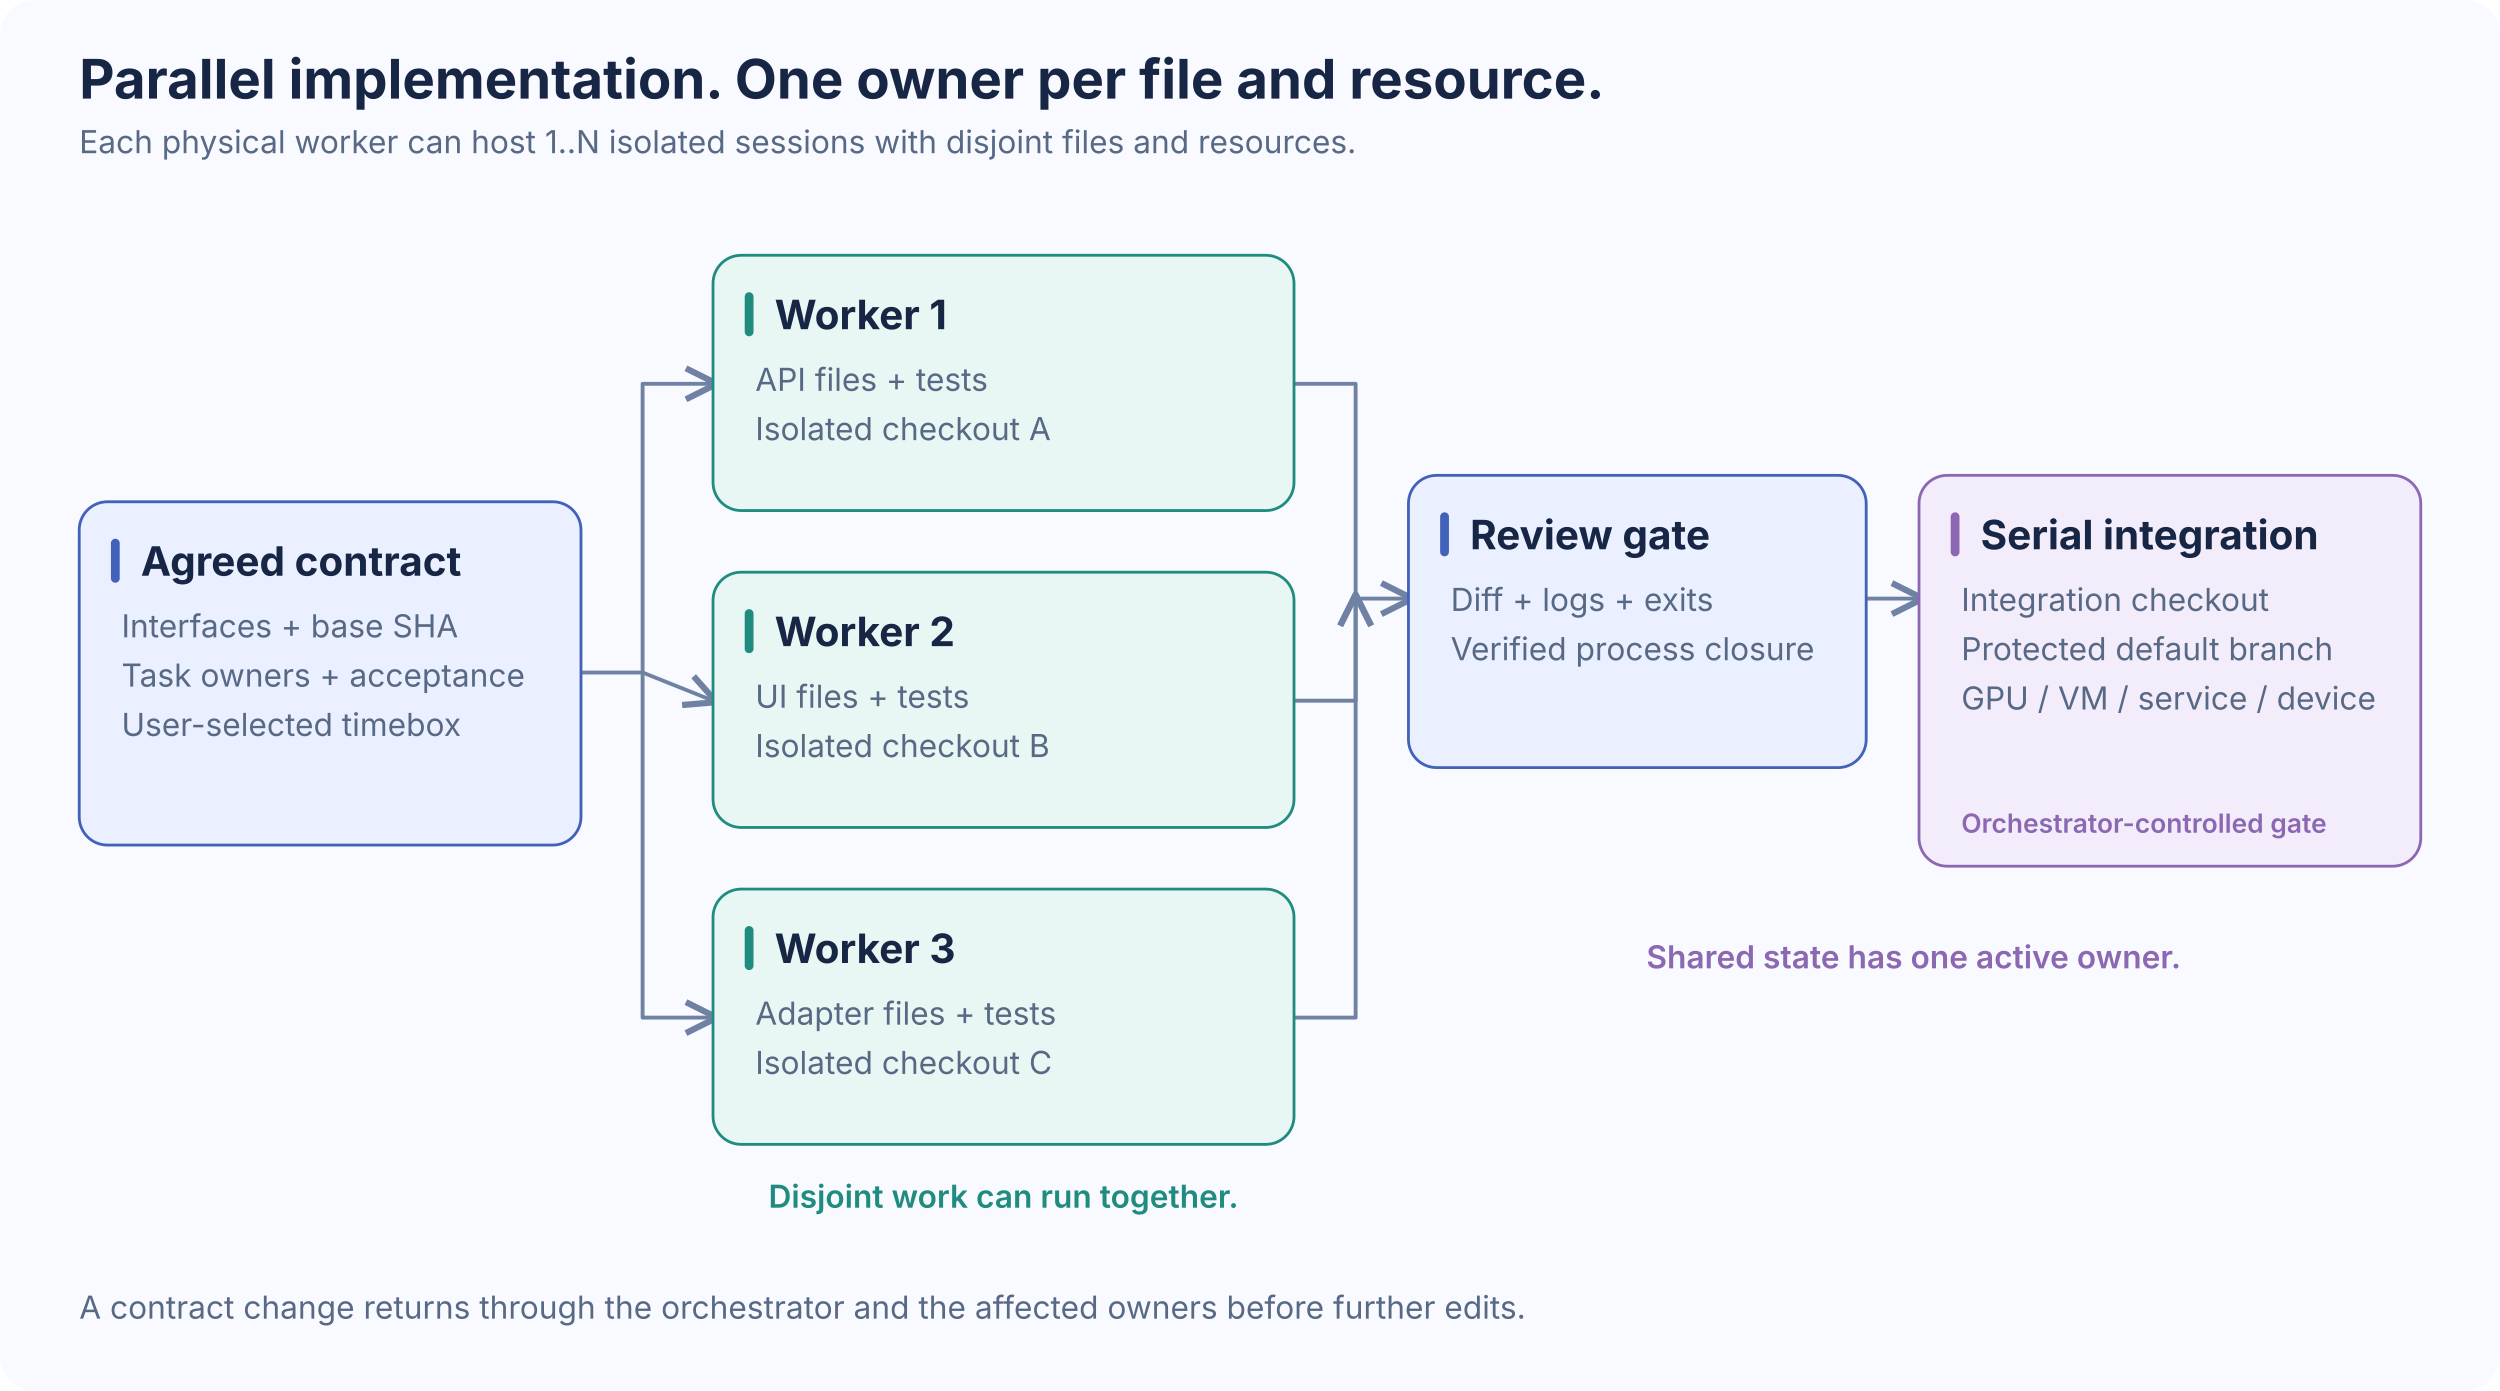
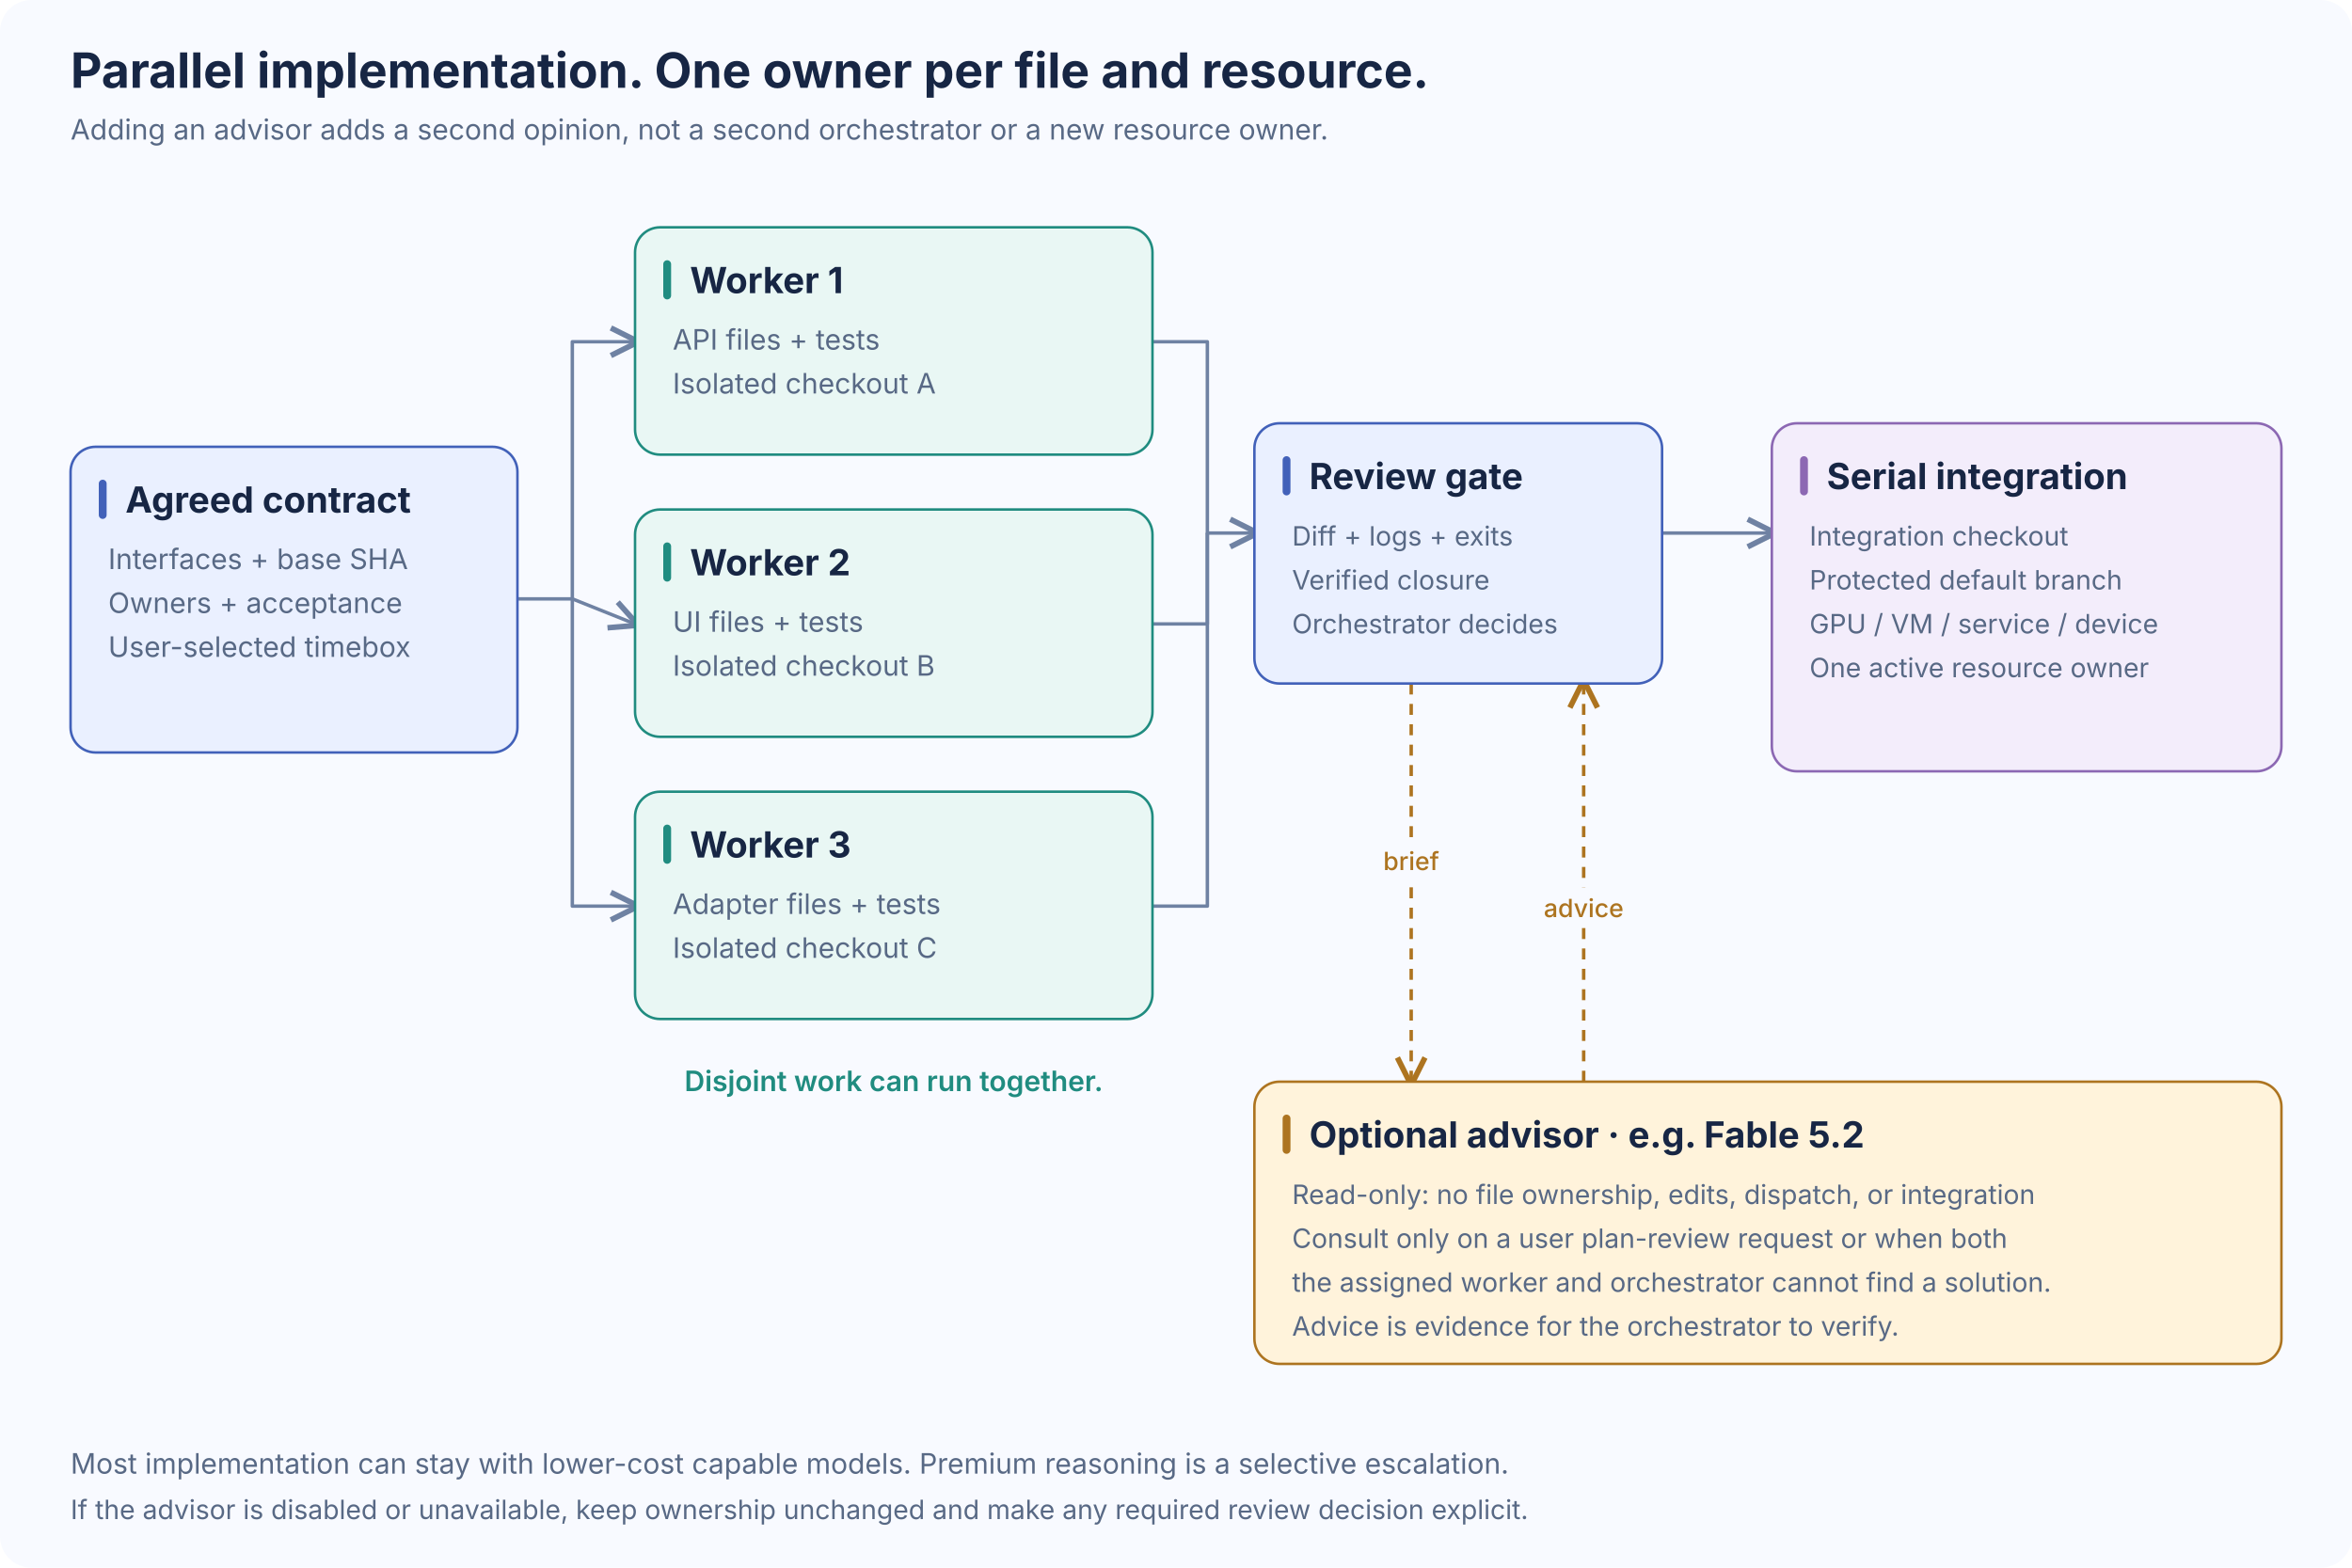
- <svg xmlns="http://www.w3.org/2000/svg" width="1420" height="790" viewBox="0 0 1420 790" role="img" aria-labelledby="title desc">
-   <rect width="1420" height="790" rx="20" fill="#f8faff" />
+ <svg xmlns="http://www.w3.org/2000/svg" width="1500" height="1000" viewBox="0 0 1500 1000" role="img" aria-labelledby="title desc">
+   <rect width="1500" height="1000" rx="20" fill="#f8faff" />
  <defs>
    <marker id="arrow" markerWidth="10" markerHeight="10" refX="8" refY="5" orient="auto-start-reverse">
      <path d="M1,1 L9,5 L1,9" fill="none" stroke="#6f82a3" stroke-width="1.6" stroke-linejoin="round" />
    </marker>
+     <marker id="advice-arrow" markerWidth="10" markerHeight="10" refX="8" refY="5" orient="auto-start-reverse">
+       <path d="M1,1 L9,5 L1,9" fill="none" stroke="#ad7420" stroke-width="1.6" stroke-linejoin="round" />
+     </marker>
  </defs>
  <g font-family="Inter, -apple-system, BlinkMacSystemFont, Segoe UI, sans-serif">
    <text x="45" y="56" fill="#172644" font-size="31" font-weight="700" text-anchor="start">Parallel implementation. One owner per file and resource.</text>
-     <text x="45" y="87" fill="#586985" font-size="18" font-weight="400" text-anchor="start">Each physical worker can host 1..N isolated sessions with disjoint files and resources.</text>
+     <text x="45" y="89" fill="#586985" font-size="18" font-weight="400" text-anchor="start">Adding an advisor adds a second opinion, not a second orchestrator or a new resource owner.</text>
    <path d="M 330 382 L 365 382 L 365 218 L 405 218" fill="none" stroke="#6f82a3" stroke-width="2.2" stroke-linejoin="round" marker-end="url(#arrow)" />
    <path d="M 365 382 L 405 398" fill="none" stroke="#6f82a3" stroke-width="2.2" stroke-linejoin="round" marker-end="url(#arrow)" />
    <path d="M 365 382 L 365 578 L 405 578" fill="none" stroke="#6f82a3" stroke-width="2.2" stroke-linejoin="round" marker-end="url(#arrow)" />
    <path d="M 735 218 L 770 218 L 770 340 L 800 340" fill="none" stroke="#6f82a3" stroke-width="2.2" stroke-linejoin="round" marker-end="url(#arrow)" />
-     <path d="M 735 398 L 770 398 L 770 340" fill="none" stroke="#6f82a3" stroke-width="2.2" stroke-linejoin="round" marker-end="url(#arrow)" />
-     <path d="M 735 578 L 770 578 L 770 340" fill="none" stroke="#6f82a3" stroke-width="2.2" stroke-linejoin="round" marker-end="url(#arrow)" />
-     <path d="M 1060 340 L 1090 340" fill="none" stroke="#6f82a3" stroke-width="2.2" stroke-linejoin="round" marker-end="url(#arrow)" />
+     <path d="M 735 398 L 770 398 L 770 340" fill="none" stroke="#6f82a3" stroke-width="2.2" stroke-linejoin="round" />
+     <path d="M 735 578 L 770 578 L 770 340" fill="none" stroke="#6f82a3" stroke-width="2.2" stroke-linejoin="round" />
+     <path d="M 1060 340 L 1130 340" fill="none" stroke="#6f82a3" stroke-width="2.2" stroke-linejoin="round" marker-end="url(#arrow)" />
+     <path d="M 900 436 L 900 690" fill="none" stroke="#ad7420" stroke-width="2.2" stroke-linejoin="round" stroke-dasharray="7 6" marker-end="url(#advice-arrow)" />
+     <path d="M 1010 690 L 1010 436" fill="none" stroke="#ad7420" stroke-width="2.2" stroke-linejoin="round" stroke-dasharray="7 6" marker-end="url(#advice-arrow)" />
    <rect x="45" y="285" width="285" height="195" rx="16" fill="#eaf0ff" stroke="#4261b9" stroke-width="1.6" />
    <rect x="63" y="306" width="5" height="25" rx="2.5" fill="#4261b9" />
    <text x="80" y="327" fill="#172644" font-size="23" font-weight="650" text-anchor="start">Agreed contract</text>
-     <text x="69" y="362" fill="#586985" font-size="18" font-weight="400" text-anchor="start">Interfaces + base SHA</text>
-     <text x="69" y="390" fill="#586985" font-size="18" font-weight="400" text-anchor="start">Task owners + acceptance</text>
-     <text x="69" y="418" fill="#586985" font-size="18" font-weight="400" text-anchor="start">User-selected timebox</text>
+     <text x="69" y="363" fill="#586985" font-size="18" font-weight="400" text-anchor="start">Interfaces + base SHA</text>
+     <text x="69" y="391" fill="#586985" font-size="18" font-weight="400" text-anchor="start">Owners + acceptance</text>
+     <text x="69" y="419" fill="#586985" font-size="18" font-weight="400" text-anchor="start">User-selected timebox</text>
    <rect x="405" y="145" width="330" height="145" rx="16" fill="#e9f7f4" stroke="#208c80" stroke-width="1.6" />
    <rect x="423" y="166" width="5" height="25" rx="2.5" fill="#208c80" />
    <text x="440" y="187" fill="#172644" font-size="23" font-weight="650" text-anchor="start">Worker 1</text>
-     <text x="429" y="222" fill="#586985" font-size="18" font-weight="400" text-anchor="start">API files + tests</text>
-     <text x="429" y="250" fill="#586985" font-size="18" font-weight="400" text-anchor="start">Isolated checkout A</text>
+     <text x="429" y="223" fill="#586985" font-size="18" font-weight="400" text-anchor="start">API files + tests</text>
+     <text x="429" y="251" fill="#586985" font-size="18" font-weight="400" text-anchor="start">Isolated checkout A</text>
    <rect x="405" y="325" width="330" height="145" rx="16" fill="#e9f7f4" stroke="#208c80" stroke-width="1.6" />
    <rect x="423" y="346" width="5" height="25" rx="2.5" fill="#208c80" />
    <text x="440" y="367" fill="#172644" font-size="23" font-weight="650" text-anchor="start">Worker 2</text>
-     <text x="429" y="402" fill="#586985" font-size="18" font-weight="400" text-anchor="start">UI files + tests</text>
-     <text x="429" y="430" fill="#586985" font-size="18" font-weight="400" text-anchor="start">Isolated checkout B</text>
+     <text x="429" y="403" fill="#586985" font-size="18" font-weight="400" text-anchor="start">UI files + tests</text>
+     <text x="429" y="431" fill="#586985" font-size="18" font-weight="400" text-anchor="start">Isolated checkout B</text>
    <rect x="405" y="505" width="330" height="145" rx="16" fill="#e9f7f4" stroke="#208c80" stroke-width="1.6" />
    <rect x="423" y="526" width="5" height="25" rx="2.5" fill="#208c80" />
    <text x="440" y="547" fill="#172644" font-size="23" font-weight="650" text-anchor="start">Worker 3</text>
-     <text x="429" y="582" fill="#586985" font-size="18" font-weight="400" text-anchor="start">Adapter files + tests</text>
-     <text x="429" y="610" fill="#586985" font-size="18" font-weight="400" text-anchor="start">Isolated checkout C</text>
+     <text x="429" y="583" fill="#586985" font-size="18" font-weight="400" text-anchor="start">Adapter files + tests</text>
+     <text x="429" y="611" fill="#586985" font-size="18" font-weight="400" text-anchor="start">Isolated checkout C</text>
    <rect x="800" y="270" width="260" height="166" rx="16" fill="#eaf0ff" stroke="#4261b9" stroke-width="1.6" />
    <rect x="818" y="291" width="5" height="25" rx="2.5" fill="#4261b9" />
    <text x="835" y="312" fill="#172644" font-size="23" font-weight="650" text-anchor="start">Review gate</text>
-     <text x="824" y="347" fill="#586985" font-size="18" font-weight="400" text-anchor="start">Diff + logs + exits</text>
-     <text x="824" y="375" fill="#586985" font-size="18" font-weight="400" text-anchor="start">Verified process closure</text>
-     <rect x="1090" y="270" width="285" height="222" rx="16" fill="#f3edfb" stroke="#8c68b3" stroke-width="1.6" />
-     <rect x="1108" y="291" width="5" height="25" rx="2.5" fill="#8c68b3" />
-     <text x="1125" y="312" fill="#172644" font-size="23" font-weight="650" text-anchor="start">Serial integration</text>
-     <text x="1114" y="347" fill="#586985" font-size="18" font-weight="400" text-anchor="start">Integration checkout</text>
-     <text x="1114" y="375" fill="#586985" font-size="18" font-weight="400" text-anchor="start">Protected default branch</text>
-     <text x="1114" y="403" fill="#586985" font-size="18" font-weight="400" text-anchor="start">GPU / VM / service / device</text>
-     <text x="1114" y="473" fill="#8c68b3" font-size="15" font-weight="600" text-anchor="start">Orchestrator-controlled gate</text>
-     <text x="570" y="686" fill="#208c80" font-size="18" font-weight="600" text-anchor="middle">Disjoint work can run together.</text>
-     <text x="1087" y="550" fill="#8c68b3" font-size="18" font-weight="600" text-anchor="middle">Shared state has one active owner.</text>
-     <text x="45" y="749" fill="#586985" font-size="18" font-weight="400" text-anchor="start">A contract change returns through the orchestrator and the affected owners before further edits.</text>
+     <text x="824" y="348" fill="#586985" font-size="17" font-weight="400" text-anchor="start">Diff + logs + exits</text>
+     <text x="824" y="376" fill="#586985" font-size="17" font-weight="400" text-anchor="start">Verified closure</text>
+     <text x="824" y="404" fill="#586985" font-size="17" font-weight="400" text-anchor="start">Orchestrator decides</text>
+     <rect x="1130" y="270" width="325" height="222" rx="16" fill="#f3edfb" stroke="#8c68b3" stroke-width="1.6" />
+     <rect x="1148" y="291" width="5" height="25" rx="2.5" fill="#8c68b3" />
+     <text x="1165" y="312" fill="#172644" font-size="23" font-weight="650" text-anchor="start">Serial integration</text>
+     <text x="1154" y="348" fill="#586985" font-size="17" font-weight="400" text-anchor="start">Integration checkout</text>
+     <text x="1154" y="376" fill="#586985" font-size="17" font-weight="400" text-anchor="start">Protected default branch</text>
+     <text x="1154" y="404" fill="#586985" font-size="17" font-weight="400" text-anchor="start">GPU / VM / service / device</text>
+     <text x="1154" y="432" fill="#586985" font-size="17" font-weight="400" text-anchor="start">One active resource owner</text>
+     <rect x="867.2" y="536" width="65.6" height="25" rx="4" fill="#f8faff" />
+     <text x="900" y="555" fill="#ad7420" font-size="16" font-weight="500" text-anchor="middle">brief</text>
+     <rect x="972.6" y="566" width="74.7" height="25" rx="4" fill="#f8faff" />
+     <text x="1010" y="585" fill="#ad7420" font-size="16" font-weight="500" text-anchor="middle">advice</text>
+     <rect x="800" y="690" width="655" height="180" rx="16" fill="#fff3db" stroke="#ad7420" stroke-width="1.6" />
+     <rect x="818" y="711" width="5" height="25" rx="2.5" fill="#ad7420" />
+     <text x="835" y="732" fill="#172644" font-size="23" font-weight="650" text-anchor="start">Optional advisor · e.g. Fable 5.2</text>
+     <text x="824" y="768" fill="#586985" font-size="17" font-weight="400" text-anchor="start">Read-only: no file ownership, edits, dispatch, or integration</text>
+     <text x="824" y="796" fill="#586985" font-size="17" font-weight="400" text-anchor="start">Consult only on a user plan-review request or when both</text>
+     <text x="824" y="824" fill="#586985" font-size="17" font-weight="400" text-anchor="start">the assigned worker and orchestrator cannot find a solution.</text>
+     <text x="824" y="852" fill="#586985" font-size="17" font-weight="400" text-anchor="start">Advice is evidence for the orchestrator to verify.</text>
+     <text x="570" y="696" fill="#208c80" font-size="18" font-weight="600" text-anchor="middle">Disjoint work can run together.</text>
+     <text x="45" y="940" fill="#586985" font-size="18" font-weight="400" text-anchor="start">Most implementation can stay with lower-cost capable models. Premium reasoning is a selective escalation.</text>
+     <text x="45" y="969" fill="#586985" font-size="17" font-weight="400" text-anchor="start">If the advisor is disabled or unavailable, keep ownership unchanged and make any required review decision explicit.</text>
  </g>
</svg>
